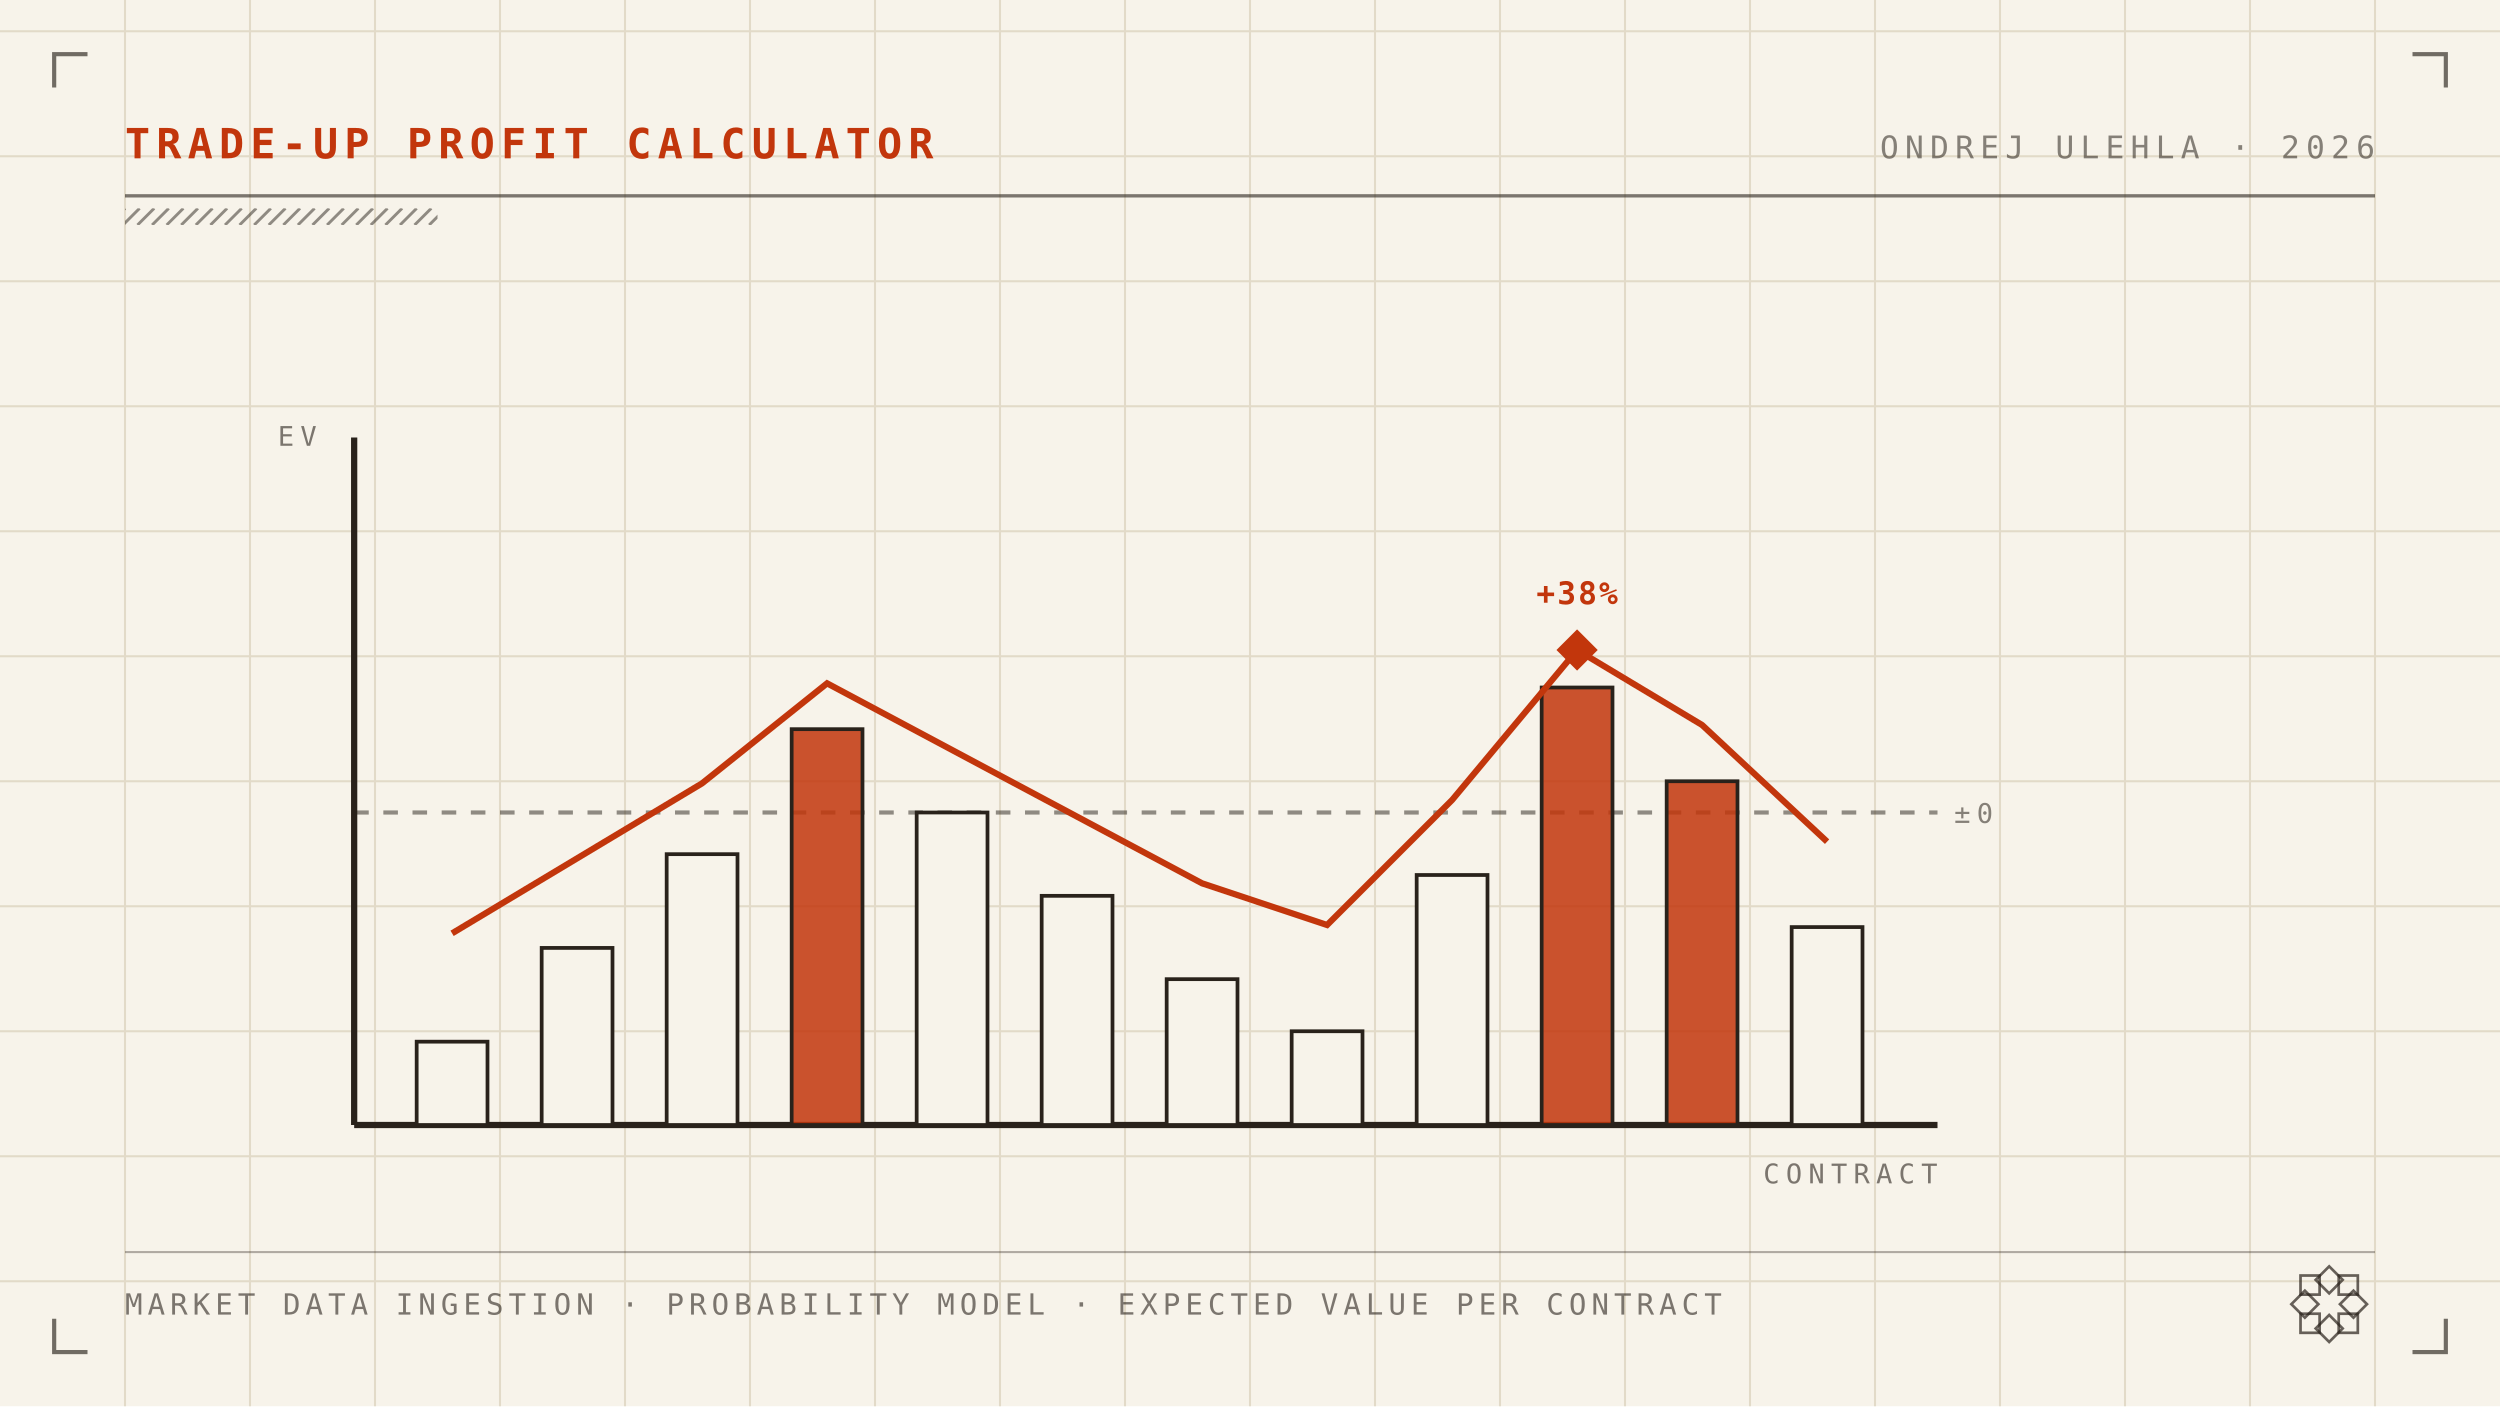
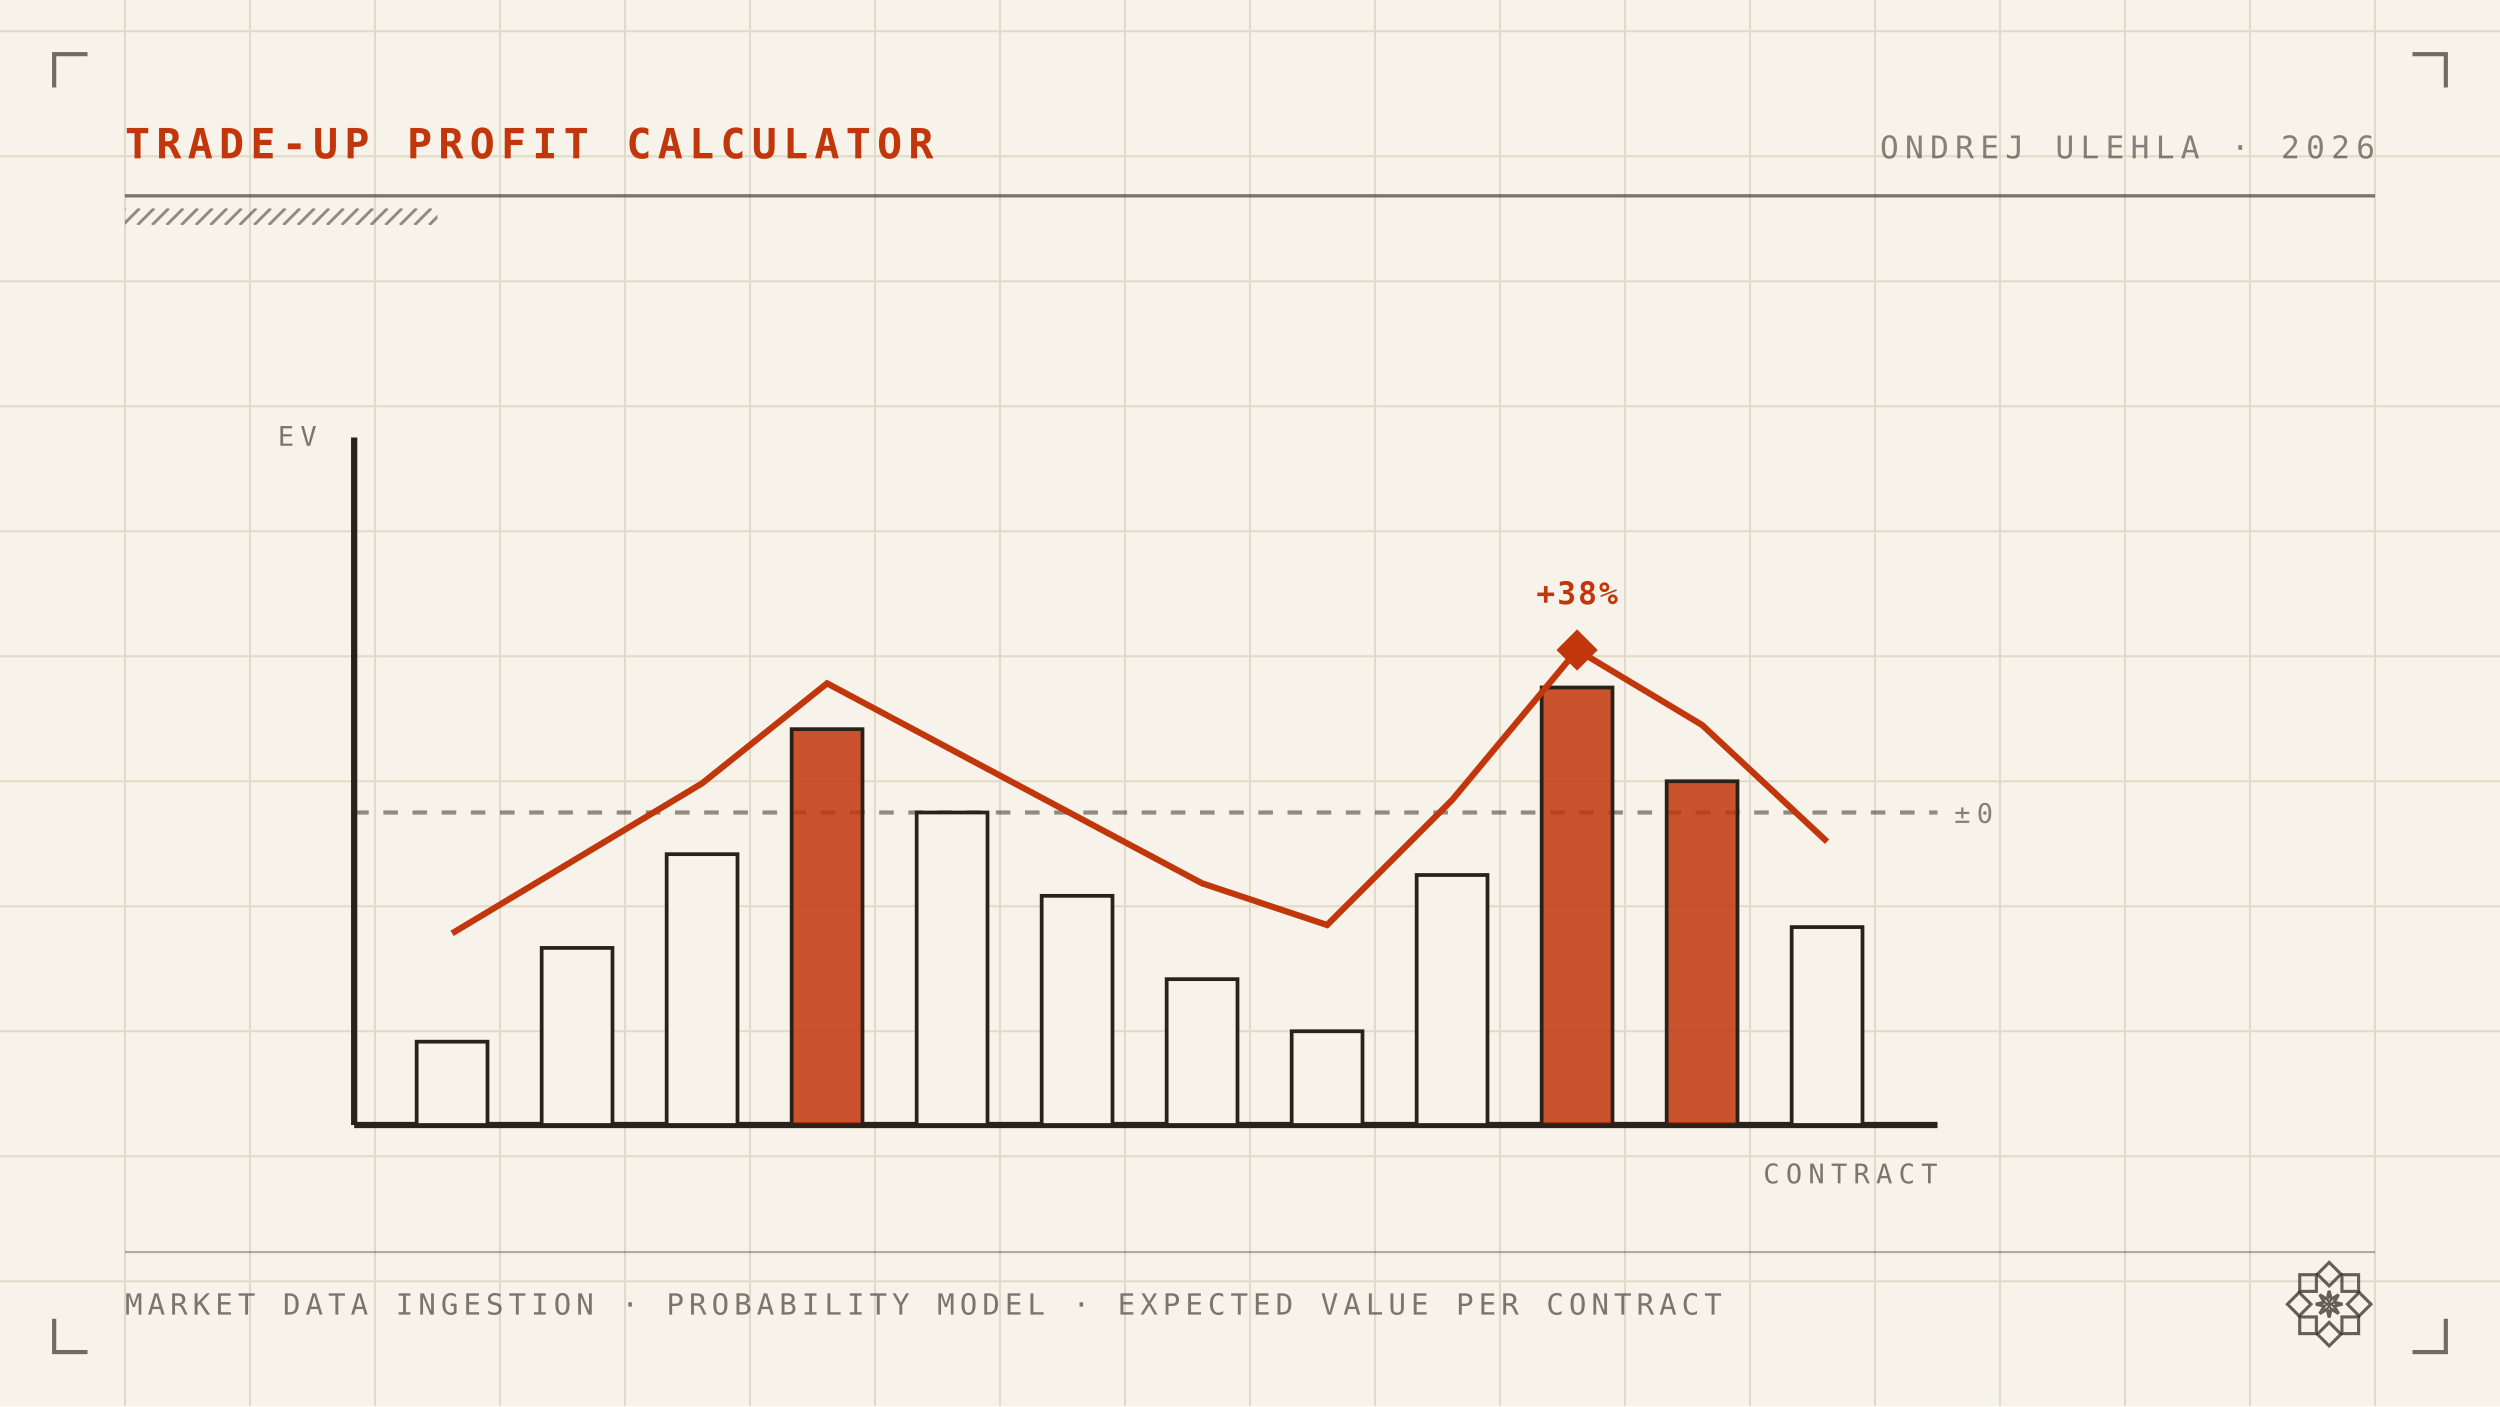
<svg xmlns="http://www.w3.org/2000/svg" width="1200" height="675" viewBox="0 0 1200 675">
  <rect width="1200" height="675" fill="#f7f3ea" />
  <g stroke="#e2dac8" stroke-width="1">
    <line x1="60" y1="0" x2="60" y2="675" />
    <line x1="120" y1="0" x2="120" y2="675" />
    <line x1="180" y1="0" x2="180" y2="675" />
    <line x1="240" y1="0" x2="240" y2="675" />
    <line x1="300" y1="0" x2="300" y2="675" />
    <line x1="360" y1="0" x2="360" y2="675" />
    <line x1="420" y1="0" x2="420" y2="675" />
    <line x1="480" y1="0" x2="480" y2="675" />
    <line x1="540" y1="0" x2="540" y2="675" />
    <line x1="600" y1="0" x2="600" y2="675" />
    <line x1="660" y1="0" x2="660" y2="675" />
    <line x1="720" y1="0" x2="720" y2="675" />
    <line x1="780" y1="0" x2="780" y2="675" />
    <line x1="840" y1="0" x2="840" y2="675" />
    <line x1="900" y1="0" x2="900" y2="675" />
    <line x1="960" y1="0" x2="960" y2="675" />
    <line x1="1020" y1="0" x2="1020" y2="675" />
    <line x1="1080" y1="0" x2="1080" y2="675" />
    <line x1="1140" y1="0" x2="1140" y2="675" />
    <line x1="0" y1="15" x2="1200" y2="15" />
    <line x1="0" y1="75" x2="1200" y2="75" />
    <line x1="0" y1="135" x2="1200" y2="135" />
    <line x1="0" y1="195" x2="1200" y2="195" />
    <line x1="0" y1="255" x2="1200" y2="255" />
    <line x1="0" y1="315" x2="1200" y2="315" />
    <line x1="0" y1="375" x2="1200" y2="375" />
    <line x1="0" y1="435" x2="1200" y2="435" />
    <line x1="0" y1="495" x2="1200" y2="495" />
    <line x1="0" y1="555" x2="1200" y2="555" />
    <line x1="0" y1="615" x2="1200" y2="615" />
  </g>
  <g stroke="#29221b" stroke-opacity="0.65" stroke-width="2">
    <path d="M26 42 V26 H42" fill="none" />
    <path d="M1158 26 H1174 V42" fill="none" />
    <path d="M1174 633 V649 H1158" fill="none" />
    <path d="M42 649 H26 V633" fill="none" />
  </g>
  <text x="60" y="76" font-family="ui-monospace, Menlo, Consolas, monospace" font-size="20" font-weight="600" letter-spacing="3" text-anchor="start" fill="#c2360c" fill-opacity="1">TRADE-UP PROFIT CALCULATOR</text>
  <text x="1140" y="76" font-family="ui-monospace, Menlo, Consolas, monospace" font-size="15" font-weight="500" letter-spacing="3" text-anchor="end" fill="#29221b" fill-opacity="0.55">ONDREJ ULEHLA · 2026</text>
  <line x1="60" y1="94" x2="1140" y2="94" stroke="#29221b" stroke-opacity="0.6" stroke-width="1.6" />
  <g clip-path="url(#hp-60-100)">
    <defs>
      <clipPath id="hp-60-100">
        <rect x="60" y="100" width="150" height="8" />
      </clipPath>
    </defs>
    <g stroke="#29221b" stroke-opacity="0.5" stroke-width="1.4">
      <line x1="52" y1="108" x2="60" y2="100" />
      <line x1="59" y1="108" x2="67" y2="100" />
      <line x1="66" y1="108" x2="74" y2="100" />
      <line x1="73" y1="108" x2="81" y2="100" />
      <line x1="80" y1="108" x2="88" y2="100" />
      <line x1="87" y1="108" x2="95" y2="100" />
      <line x1="94" y1="108" x2="102" y2="100" />
      <line x1="101" y1="108" x2="109" y2="100" />
      <line x1="108" y1="108" x2="116" y2="100" />
      <line x1="115" y1="108" x2="123" y2="100" />
      <line x1="122" y1="108" x2="130" y2="100" />
      <line x1="129" y1="108" x2="137" y2="100" />
      <line x1="136" y1="108" x2="144" y2="100" />
      <line x1="143" y1="108" x2="151" y2="100" />
      <line x1="150" y1="108" x2="158" y2="100" />
      <line x1="157" y1="108" x2="165" y2="100" />
      <line x1="164" y1="108" x2="172" y2="100" />
      <line x1="171" y1="108" x2="179" y2="100" />
      <line x1="178" y1="108" x2="186" y2="100" />
      <line x1="185" y1="108" x2="193" y2="100" />
      <line x1="192" y1="108" x2="200" y2="100" />
      <line x1="199" y1="108" x2="207" y2="100" />
      <line x1="206" y1="108" x2="214" y2="100" />
      <line x1="213" y1="108" x2="221" y2="100" />
    </g>
  </g>
  <line x1="170" y1="540" x2="930" y2="540" stroke="#29221b" stroke-width="3" fill="none" />
  <line x1="170" y1="540" x2="170" y2="210" stroke="#29221b" stroke-width="3" fill="none" />
  <text x="152" y="214" font-family="ui-monospace, Menlo, Consolas, monospace" font-size="13" font-weight="500" letter-spacing="3" text-anchor="end" fill="#29221b" fill-opacity="0.6">EV</text>
  <text x="930" y="568" font-family="ui-monospace, Menlo, Consolas, monospace" font-size="13" font-weight="500" letter-spacing="3" text-anchor="end" fill="#29221b" fill-opacity="0.6">CONTRACT</text>
  <line x1="170" y1="390" x2="930" y2="390" stroke="#29221b" stroke-width="2" fill="none" stroke-dasharray="7 7" stroke-opacity="0.5" />
  <text x="938" y="395" font-family="ui-monospace, Menlo, Consolas, monospace" font-size="13" font-weight="500" letter-spacing="3" text-anchor="start" fill="#29221b" fill-opacity="0.55">±0</text>
  <rect x="200" y="500" width="34" height="40" fill="#f7f3ea" fill-opacity="1" stroke="#29221b" stroke-width="1.8" />
  <rect x="260" y="455" width="34" height="85" fill="#f7f3ea" fill-opacity="1" stroke="#29221b" stroke-width="1.8" />
  <rect x="320" y="410" width="34" height="130" fill="#f7f3ea" fill-opacity="1" stroke="#29221b" stroke-width="1.8" />
  <rect x="380" y="350" width="34" height="190" fill="#c2360c" fill-opacity="0.85" stroke="#29221b" stroke-width="1.8" />
  <rect x="440" y="390" width="34" height="150" fill="#f7f3ea" fill-opacity="1" stroke="#29221b" stroke-width="1.8" />
  <rect x="500" y="430" width="34" height="110" fill="#f7f3ea" fill-opacity="1" stroke="#29221b" stroke-width="1.8" />
  <rect x="560" y="470" width="34" height="70" fill="#f7f3ea" fill-opacity="1" stroke="#29221b" stroke-width="1.8" />
  <rect x="620" y="495" width="34" height="45" fill="#f7f3ea" fill-opacity="1" stroke="#29221b" stroke-width="1.8" />
  <rect x="680" y="420" width="34" height="120" fill="#f7f3ea" fill-opacity="1" stroke="#29221b" stroke-width="1.8" />
  <rect x="740" y="330" width="34" height="210" fill="#c2360c" fill-opacity="0.85" stroke="#29221b" stroke-width="1.8" />
  <rect x="800" y="375" width="34" height="165" fill="#c2360c" fill-opacity="0.85" stroke="#29221b" stroke-width="1.8" />
  <rect x="860" y="445" width="34" height="95" fill="#f7f3ea" fill-opacity="1" stroke="#29221b" stroke-width="1.8" />
  <polyline points="217,448 277,412 337,376 397,328 457,360 517,392 577,424 637,444 697,384 757,312 817,348 877,404" stroke="#c2360c" stroke-width="3" fill="none" />
  <rect x="750" y="305" width="14" height="14" fill="#c2360c" transform="rotate(45 757 312)" />
  <text x="757" y="290" font-family="ui-monospace, Menlo, Consolas, monospace" font-size="15" font-weight="600" letter-spacing="1" text-anchor="middle" fill="#c2360c" fill-opacity="1">+38%</text>
  <line x1="60" y1="601" x2="1140" y2="601" stroke="#29221b" stroke-opacity="0.35" stroke-width="1" />
  <text x="60" y="631" font-family="ui-monospace, Menlo, Consolas, monospace" font-size="14" font-weight="500" letter-spacing="2.4" text-anchor="start" fill="#29221b" fill-opacity="0.6">MARKET DATA INGESTION · PROBABILITY MODEL · EXPECTED VALUE PER CONTRACT</text>
-   <g fill="none" stroke="#29221b" stroke-opacity="0.7" stroke-width="1.56" transform="translate(1098 606) scale(0.8333333)">
-     <rect x="7.5" y="7.5" width="11" height="11" />
-     <rect x="29.5" y="7.5" width="11" height="11" />
-     <rect x="7.5" y="29.5" width="11" height="11" />
-     <rect x="29.5" y="29.5" width="11" height="11" />
-     <rect x="18.5" y="4.5" width="11" height="11" transform="rotate(45 24 10)" />
-     <rect x="32.5" y="18.5" width="11" height="11" transform="rotate(45 38 24)" />
-     <rect x="18.5" y="32.5" width="11" height="11" transform="rotate(45 24 38)" />
-     <rect x="4.5" y="18.5" width="11" height="11" transform="rotate(45 10 24)" />
+   <g fill="none" stroke="#29221b" stroke-opacity="0.7" stroke-width="5.625" transform="translate(1098 606) scale(0.2666667)">
+     <rect x="22" y="22" width="30" height="30" />
+     <rect x="98" y="22" width="30" height="30" />
+     <rect x="22" y="98" width="30" height="30" />
+     <rect x="98" y="98" width="30" height="30" />
+     <rect x="60" y="6" width="30" height="30" transform="rotate(45 75 21)" />
+     <rect x="114" y="60" width="30" height="30" transform="rotate(45 129 75)" />
+     <rect x="60" y="114" width="30" height="30" transform="rotate(45 75 129)" />
+     <rect x="6" y="60" width="30" height="30" transform="rotate(45 21 75)" />
+     <polygon points="75,51 78.6,66.2 92,58 83.8,71.4 99,75 83.8,78.6 92,92 78.6,83.8 75,99 71.4,83.8 58,92 66.2,78.6 51,75 66.2,71.4 58,58 71.4,66.2" />
+     <path d="M75 68v14M68 75h14" />
  </g>
</svg>
